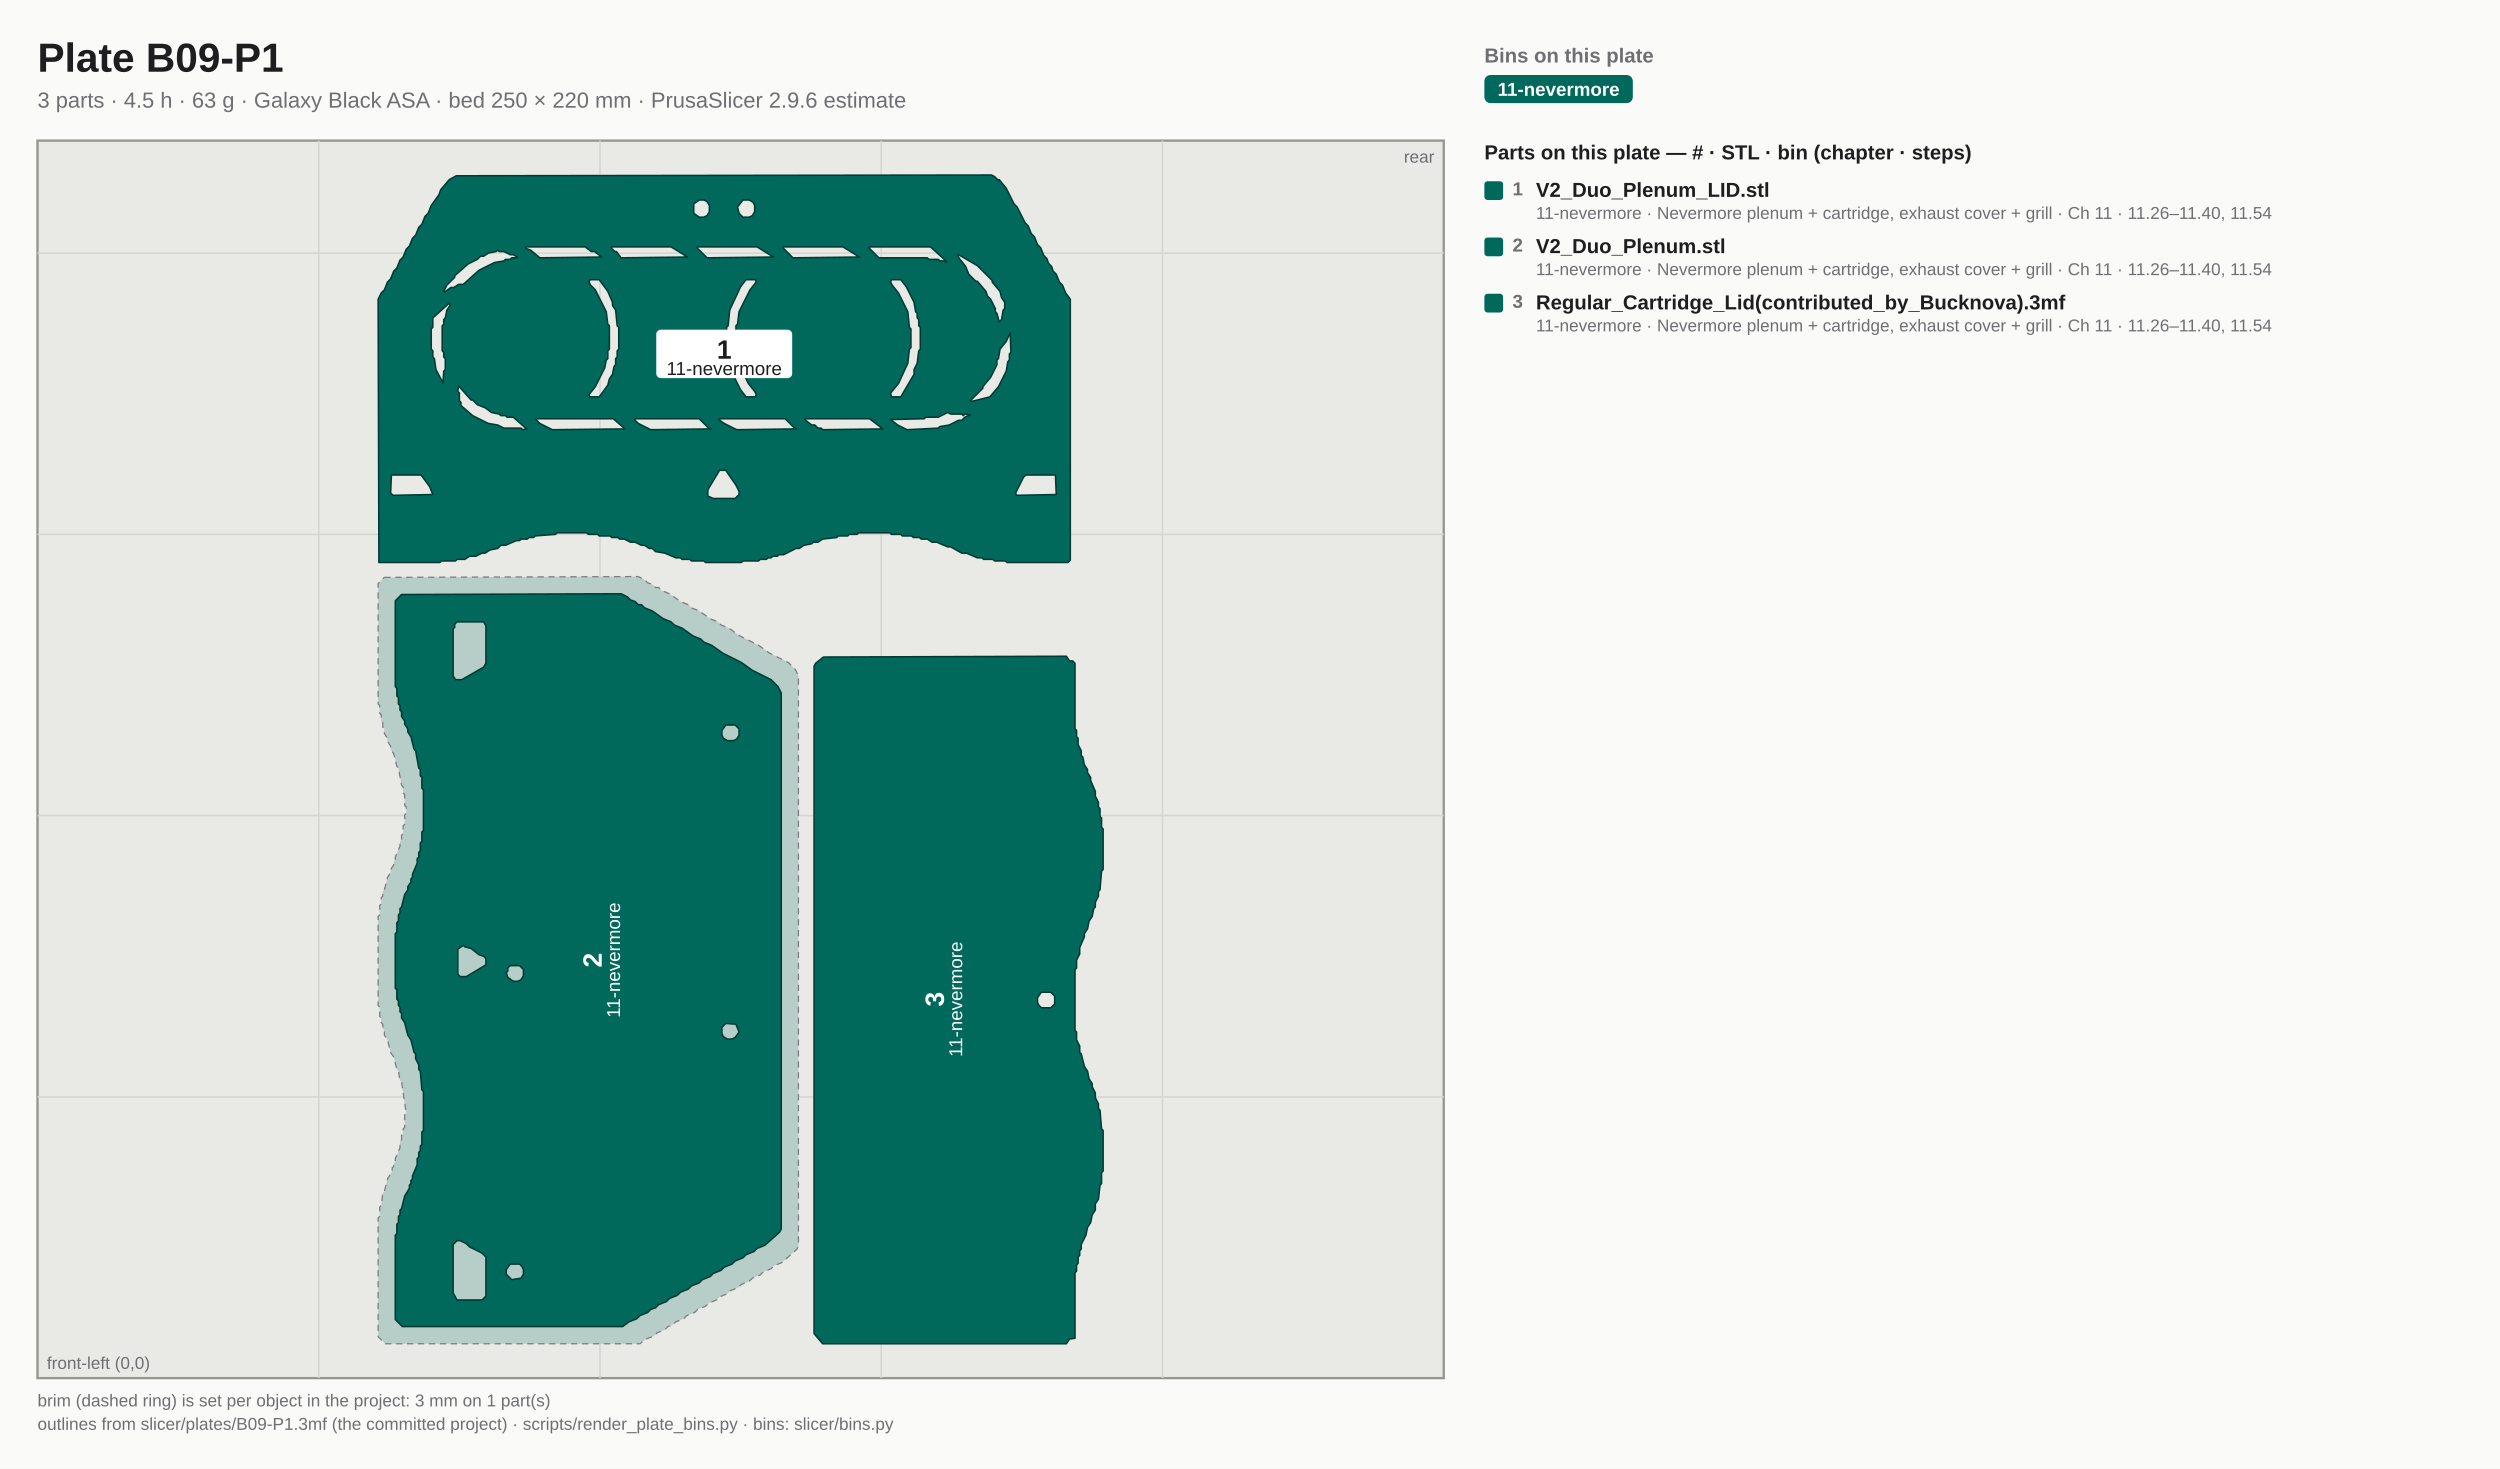
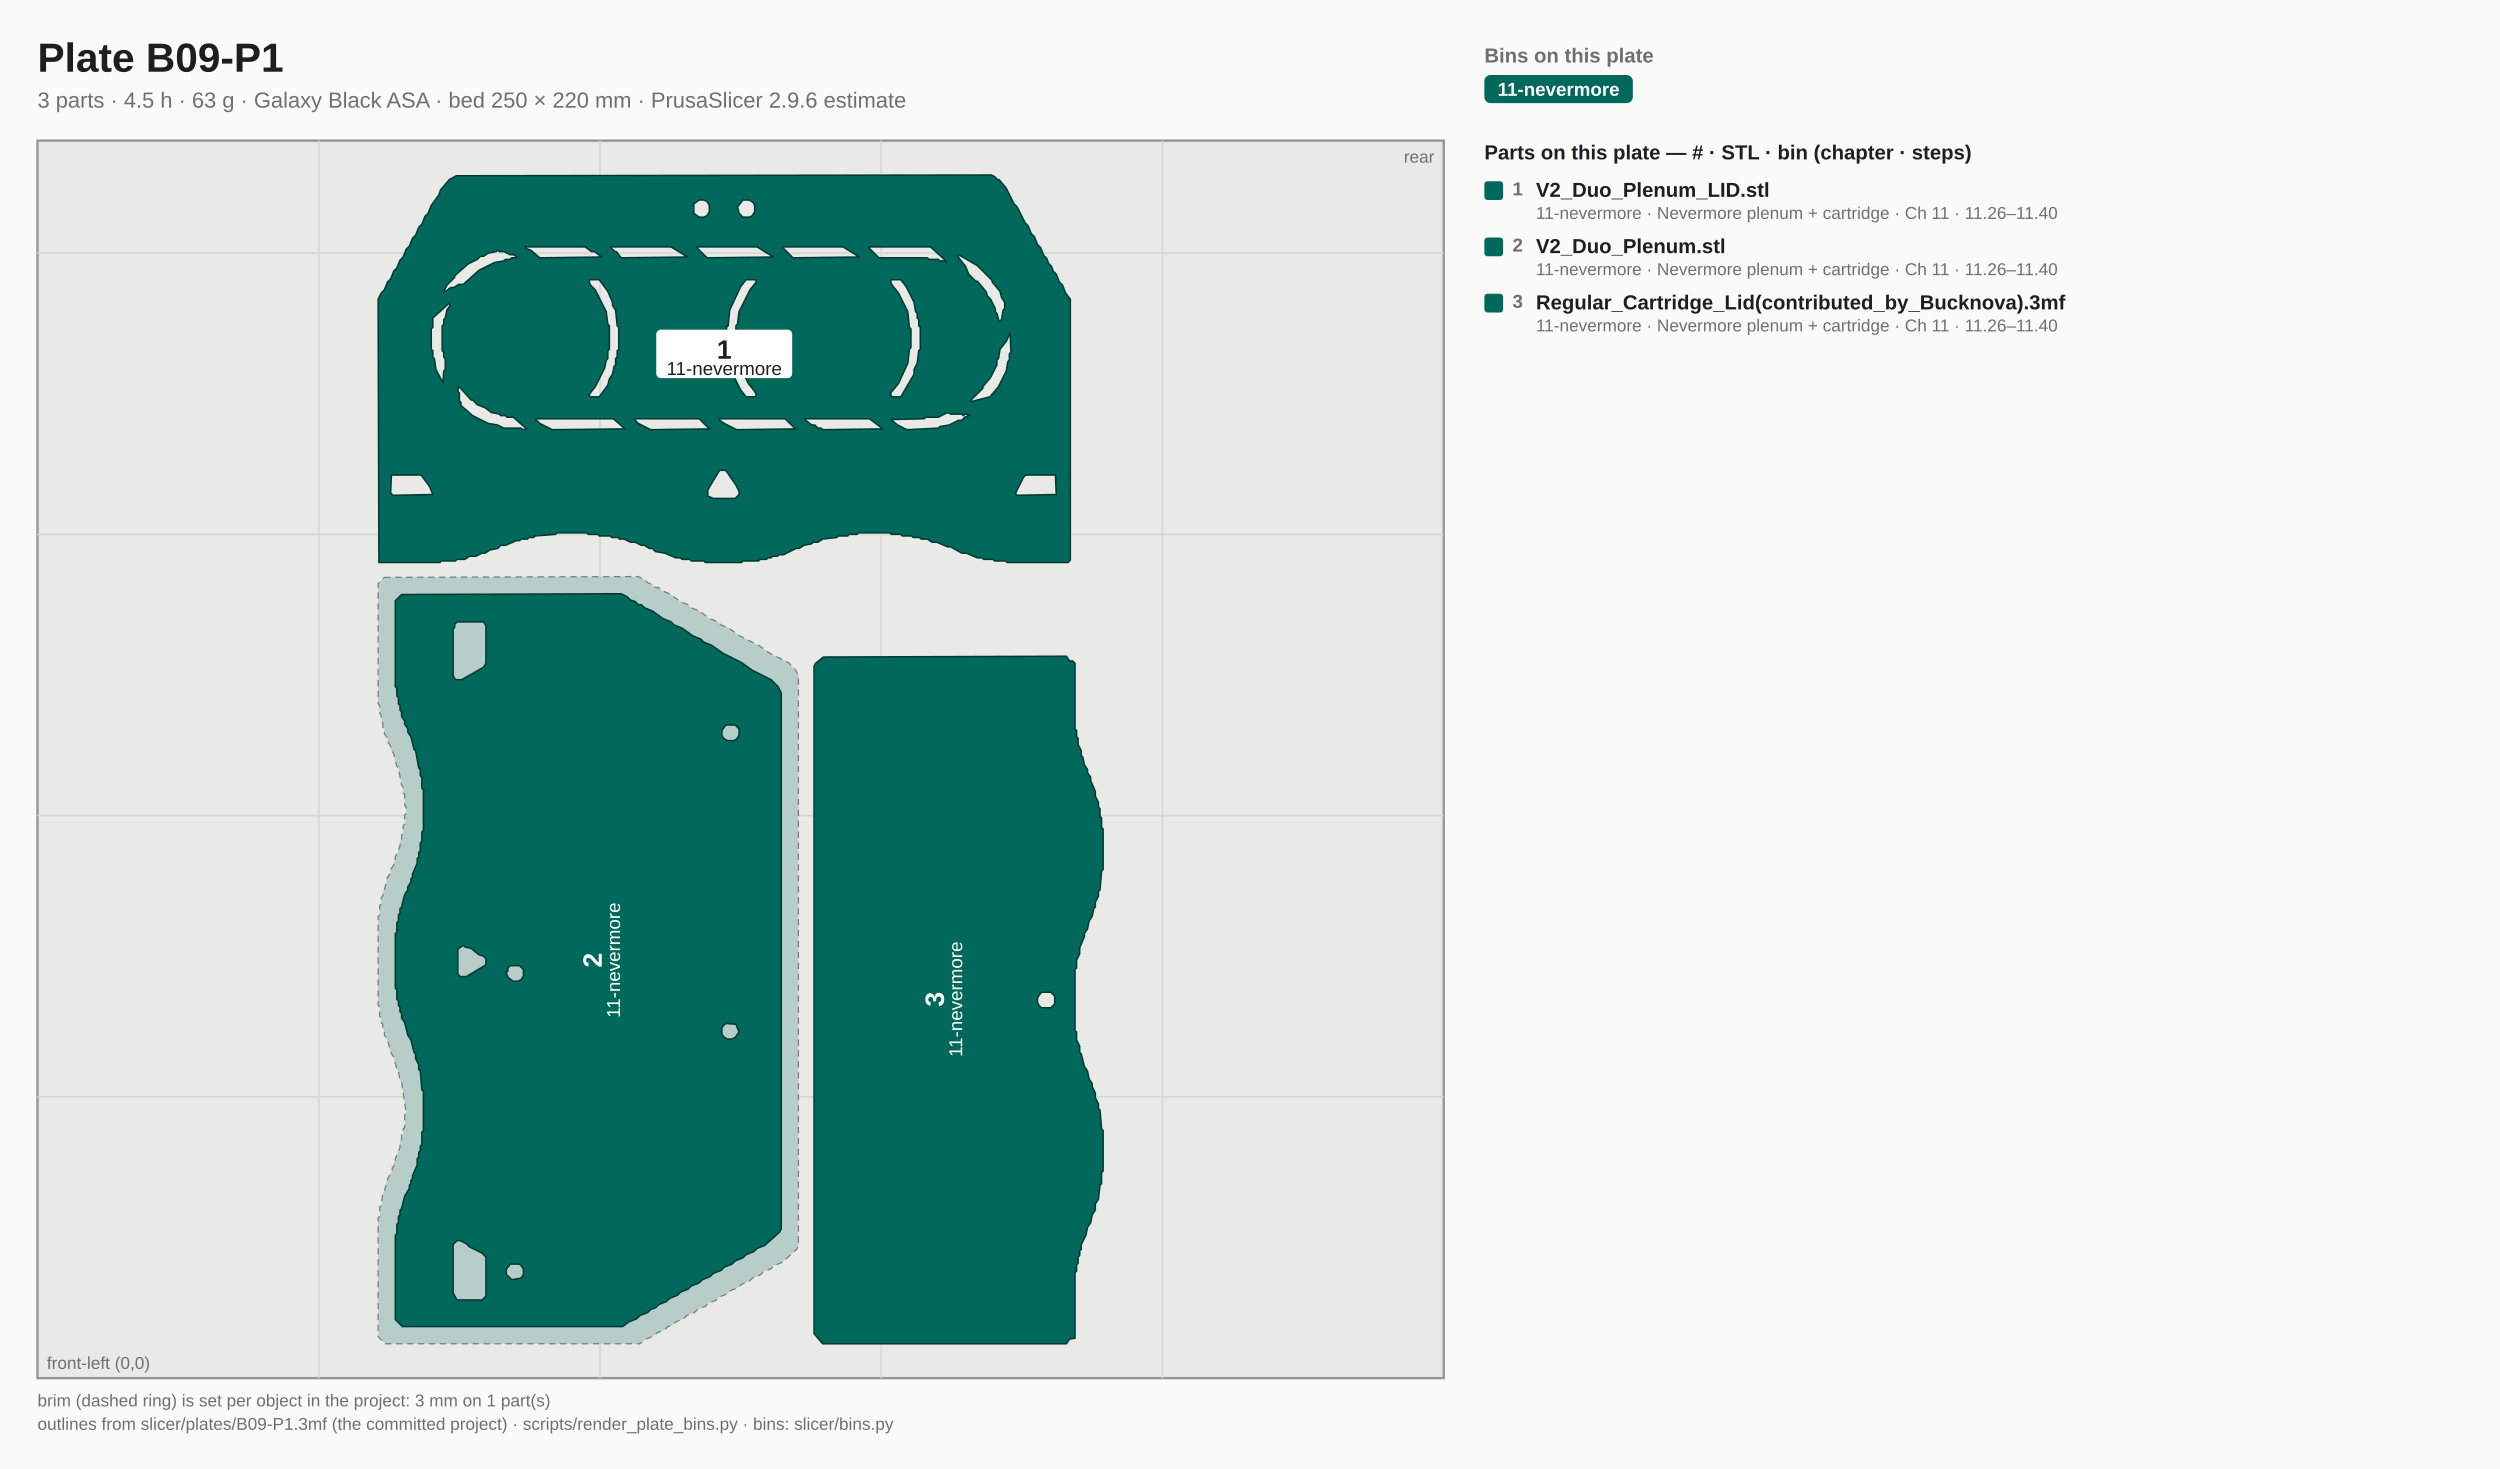
<svg xmlns="http://www.w3.org/2000/svg" width="1600" height="940" viewBox="0 0 1600 940" font-family="Arial, Helvetica, 'DejaVu Sans', sans-serif">
  <rect x="0" y="0" width="1600" height="940" fill="#fafaf9" />
  <text x="24.0" y="45.9" font-size="26" fill="#1e1e20" text-anchor="start" font-weight="bold">Plate B09-P1</text>
  <text x="24.0" y="68.9" font-size="14" fill="#6e6e73" text-anchor="start">3 parts  ·  4.5 h  ·  63 g  ·  Galaxy Black ASA  ·  bed 250 × 220 mm  ·  PrusaSlicer 2.9.6 estimate</text>
  <rect x="24.0" y="90.0" width="900.0" height="792.0" fill="#e9e9e6" stroke="#96968f" stroke-width="1.5" />
  <line x1="204.0" y1="90.0" x2="204.0" y2="882.0" stroke="#d5d5d1" stroke-width="1.0" />
  <line x1="384.0" y1="90.0" x2="384.0" y2="882.0" stroke="#d5d5d1" stroke-width="1.0" />
  <line x1="564.0" y1="90.0" x2="564.0" y2="882.0" stroke="#d5d5d1" stroke-width="1.0" />
  <line x1="744.0" y1="90.0" x2="744.0" y2="882.0" stroke="#d5d5d1" stroke-width="1.0" />
  <line x1="24.0" y1="702.0" x2="924.0" y2="702.0" stroke="#d5d5d1" stroke-width="1.0" />
  <line x1="24.0" y1="522.0" x2="924.0" y2="522.0" stroke="#d5d5d1" stroke-width="1.0" />
  <line x1="24.0" y1="342.0" x2="924.0" y2="342.0" stroke="#d5d5d1" stroke-width="1.0" />
  <line x1="24.0" y1="162.0" x2="924.0" y2="162.0" stroke="#d5d5d1" stroke-width="1.0" />
  <text x="30.0" y="876.1" font-size="11" fill="#6e6e73" text-anchor="start">front-left (0,0)</text>
  <text x="918.0" y="104.1" font-size="11" fill="#6e6e73" text-anchor="end">rear</text>
  <path d="M246.0,369.5 408.5,369.0 412.5,371.0 414.5,373.0 417.5,374.0 419.5,376.0 421.5,376.0 423.5,378.0 428.5,380.0 435.5,385.0 440.5,387.0 442.5,389.0 447.5,391.0 454.5,396.0 459.5,398.0 461.5,400.0 466.5,402.0 473.5,407.0 485.5,413.0 492.5,418.0 504.5,424.0 509.0,428.5 511.0,432.5 511.0,797.5 510.0,799.5 500.5,808.0 495.5,810.0 493.5,812.0 488.5,814.0 486.5,816.0 481.5,818.0 479.5,820.0 474.5,822.0 472.5,824.0 467.5,826.0 465.5,828.0 460.5,830.0 458.5,832.0 453.5,834.0 451.5,836.0 446.5,838.0 444.5,840.0 439.5,842.0 437.5,844.0 432.5,846.0 430.5,848.0 427.5,849.0 425.5,851.0 420.5,853.0 418.5,855.0 413.5,857.0 409.5,860.0 246.5,860.0 242.0,855.5 242.0,779.5 243.0,778.5 243.0,772.5 244.0,771.5 245.0,763.5 246.0,762.5 248.0,754.5 251.0,749.5 251.0,747.5 252.0,746.5 252.0,744.5 253.0,743.5 253.0,741.5 256.0,734.5 256.0,730.5 257.0,729.5 257.0,726.5 258.0,725.5 258.0,722.5 259.0,721.5 259.0,713.5 260.0,712.5 257.0,692.5 256.0,691.5 255.0,685.5 254.0,684.5 252.0,676.5 250.0,673.5 248.0,665.5 246.0,662.5 246.0,659.5 245.0,658.5 245.0,655.5 244.0,654.5 244.0,651.5 243.0,650.5 243.0,644.5 242.0,643.5 242.0,586.5 243.0,585.5 243.0,579.5 244.0,578.5 244.0,574.5 245.0,573.5 245.0,570.5 246.0,569.5 248.0,561.5 250.0,558.5 250.0,556.5 252.0,553.5 252.0,551.5 253.0,550.5 253.0,548.5 256.0,541.5 256.0,538.5 257.0,537.5 257.0,534.5 258.0,533.5 258.0,528.5 259.0,527.5 259.0,521.5 260.0,520.5 260.0,516.5 259.0,515.5 259.0,508.5 258.0,507.5 258.0,503.5 257.0,502.5 255.0,491.5 254.0,490.5 252.0,482.5 250.0,479.5 250.0,477.5 248.0,474.5 248.0,472.5 246.0,469.5 246.0,466.5 245.0,465.5 245.0,462.5 244.0,461.5 244.0,457.5 243.0,456.5 243.0,451.5 242.0,450.5 242.0,373.5Z" fill-rule="evenodd" fill="#b6cdc8" stroke="#7a7a80" stroke-width="0.8" stroke-linejoin="round" stroke-dasharray="4 3" />
  <path d="M257.0,380.5 397.5,380.0 401.5,382.0 403.5,384.0 406.5,385.0 408.5,387.0 410.5,387.0 412.5,389.0 417.5,391.0 424.5,396.0 429.5,398.0 431.5,400.0 436.5,402.0 443.5,407.0 448.5,409.0 450.5,411.0 455.5,413.0 462.5,418.0 474.5,424.0 481.5,429.0 493.5,435.0 498.0,439.5 500.0,443.5 500.0,786.5 499.0,788.5 489.5,797.0 484.5,799.0 482.5,801.0 477.5,803.0 475.5,805.0 470.5,807.0 468.5,809.0 463.5,811.0 461.5,813.0 456.5,815.0 454.5,817.0 449.5,819.0 447.5,821.0 442.5,823.0 440.5,825.0 435.5,827.0 433.5,829.0 428.5,831.0 426.5,833.0 421.5,835.0 419.5,837.0 416.5,838.0 414.5,840.0 409.5,842.0 407.5,844.0 402.5,846.0 398.5,849.0 257.5,849.0 253.0,844.5 253.0,790.5 254.0,789.5 254.0,783.5 255.0,782.5 255.0,778.5 256.0,777.5 256.0,774.5 257.0,773.5 259.0,765.5 262.0,760.5 262.0,758.5 263.0,757.5 263.0,755.5 264.0,754.5 264.0,752.5 267.0,745.5 267.0,741.5 268.0,740.5 268.0,737.5 269.0,736.5 269.0,733.5 270.0,732.5 270.0,724.5 271.0,723.5 271.0,698.5 270.0,697.5 269.0,685.5 268.0,684.5 268.0,681.5 266.0,677.5 266.0,674.5 265.0,673.5 263.0,665.5 261.0,662.5 259.0,654.5 257.0,651.5 257.0,648.5 256.0,647.5 256.0,644.5 255.0,643.5 255.0,640.5 254.0,639.5 254.0,633.5 253.0,632.5 253.0,597.5 254.0,596.5 254.0,590.5 255.0,589.5 255.0,585.5 256.0,584.5 256.0,581.5 257.0,580.5 259.0,572.5 261.0,569.5 261.0,567.5 263.0,564.5 263.0,562.5 264.0,561.5 264.0,559.5 267.0,552.5 267.0,549.5 268.0,548.5 268.0,545.5 269.0,544.5 269.0,539.5 270.0,538.5 270.0,532.5 271.0,531.5 271.0,505.5 270.0,504.5 270.0,497.5 269.0,496.5 269.0,492.5 268.0,491.5 266.0,480.5 265.0,479.5 263.0,471.5 261.0,468.5 261.0,466.5 259.0,463.5 259.0,461.5 257.0,458.5 257.0,455.5 256.0,454.5 256.0,451.5 255.0,450.5 255.0,446.5 254.0,445.5 254.0,440.5 253.0,439.5 253.0,384.5Z M292.5,398.0 291.0,399.5 291.0,401.5 290.0,402.5 290.0,432.5 291.5,435.0 295.5,435.0 309.5,427.0 311.0,424.5 311.0,400.5 309.5,398.0Z M464.5,464.0 462.0,467.5 462.0,470.5 463.0,472.5 465.5,474.0 469.5,474.0 471.5,473.0 473.0,470.5 473.0,466.5 470.5,464.0Z M296.5,605.0 293.0,607.5 293.0,623.5 294.5,625.0 298.5,625.0 311.0,617.5 311.0,613.5 309.5,612.0 306.5,611.0 301.5,607.0 297.5,606.0Z M326.5,618.0 325.0,619.5 325.0,621.5 324.0,622.5 325.0,625.5 328.5,628.0 331.5,628.0 333.5,627.0 335.0,624.5 335.0,620.5 332.5,618.0Z M464.5,655.0 462.0,657.5 462.0,661.5 463.0,663.5 465.5,665.0 468.5,665.0 470.5,664.0 473.0,660.5 471.0,655.5Z M292.5,794.0 290.0,796.5 290.0,827.5 292.5,832.0 308.5,832.0 311.0,829.5 311.0,804.5 308.5,802.0 300.5,798.0 298.5,796.0 294.5,794.0Z M326.5,809.0 324.0,812.5 324.0,815.5 327.5,819.0 333.5,818.0 335.0,815.5 335.0,812.5 334.0,810.5 332.5,809.0Z" fill-rule="evenodd" fill="#00695c" stroke="#003a33" stroke-width="1.0" stroke-linejoin="round" />
  <path d="M292.0,112.5 634.5,112.0 636.5,113.0 638.5,115.0 639.5,115.0 644.0,120.5 649.0,130.5 651.0,132.5 656.0,142.5 658.0,144.5 660.0,149.5 662.0,151.5 664.0,156.5 666.0,158.5 668.0,163.5 670.0,165.5 671.0,168.5 673.0,170.5 674.0,173.5 676.0,175.5 678.0,180.5 680.0,182.5 682.0,187.5 685.0,191.5 685.0,358.5 683.5,360.0 644.5,360.0 643.5,359.0 636.5,359.0 635.5,358.0 629.5,358.0 628.5,357.0 625.5,357.0 618.5,354.0 615.5,354.0 608.5,350.0 606.5,350.0 599.5,347.0 596.5,347.0 593.5,345.0 589.5,345.0 588.5,344.0 584.5,344.0 583.5,343.0 577.5,343.0 576.5,342.0 570.5,342.0 569.5,341.0 549.5,341.0 548.5,342.0 543.5,342.0 542.5,343.0 536.5,343.0 535.5,344.0 526.5,345.0 523.5,347.0 520.5,347.0 519.5,348.0 514.5,349.0 511.5,351.0 509.5,351.0 501.5,355.0 498.5,355.0 497.5,356.0 494.5,356.0 493.5,357.0 491.5,357.0 490.5,358.0 486.5,358.0 485.5,359.0 475.5,359.0 474.5,360.0 451.5,360.0 450.5,359.0 442.5,359.0 441.5,358.0 436.5,358.0 435.5,357.0 432.5,357.0 425.5,354.0 419.5,353.0 417.5,351.0 415.5,351.0 412.5,349.0 410.5,349.0 406.5,347.0 403.5,347.0 399.5,345.0 396.5,345.0 395.5,344.0 391.5,344.0 390.5,343.0 383.5,343.0 382.5,342.0 376.5,342.0 375.5,341.0 356.5,341.0 355.5,342.0 342.5,343.0 341.5,344.0 338.5,344.0 337.5,345.0 333.5,345.0 332.5,346.0 330.5,346.0 323.5,349.0 320.5,349.0 318.5,351.0 313.5,352.0 310.5,354.0 308.5,354.0 304.5,356.0 300.5,356.0 297.5,358.0 292.5,358.0 291.5,359.0 282.5,359.0 281.5,360.0 242.5,360.0 242.0,191.5 244.0,187.5 246.0,185.5 248.0,180.5 250.0,178.5 252.0,173.5 254.0,171.5 256.0,166.5 258.0,164.5 260.0,159.5 262.0,157.5 264.0,152.5 266.0,150.5 268.0,145.5 270.0,143.5 272.0,138.5 274.0,136.5 276.0,131.5 281.0,124.5 282.0,121.5 287.5,115.0Z M447.5,128.0 444.0,130.5 444.0,136.5 447.5,139.0 450.5,139.0 452.5,138.0 454.0,135.5 454.0,131.5 452.5,129.0 450.5,128.0Z M475.5,128.0 472.0,132.5 473.0,136.5 475.5,139.0 479.5,139.0 481.5,138.0 483.0,135.5 483.0,131.5 482.0,129.5 479.5,128.0Z M336.5,158.0 336.5,159.0 339.5,160.0 345.5,165.0 385.0,164.5 380.5,161.0 378.5,161.0 374.5,158.0Z M391.5,158.0 391.0,158.5 393.5,161.0 394.5,161.0 397.5,165.0 440.0,164.5 429.5,158.0Z M446.5,158.0 446.0,158.5 452.5,165.0 495.0,164.5 484.5,158.0Z M501.5,158.0 501.0,158.5 507.5,165.0 550.0,164.5 539.5,158.0Z M556.5,158.0 556.0,158.5 562.5,165.0 593.5,165.0 594.5,166.0 600.5,166.0 601.5,167.0 604.5,167.0 605.5,168.0 606.0,167.5 595.5,158.0Z M318.5,160.0 317.5,161.0 312.5,162.0 309.5,164.0 307.5,164.0 305.5,166.0 299.5,169.0 291.0,176.5 291.0,177.5 286.0,182.5 284.0,186.5 284.5,187.0 288.5,184.0 290.5,184.0 293.5,182.0 296.5,182.0 306.5,173.0 316.5,168.0 322.5,167.0 323.5,166.0 326.5,166.0 327.5,165.0 330.5,165.0 331.0,164.5 328.5,163.0 326.5,163.0 322.5,161.0 319.5,161.0Z M613.5,163.0 613.0,163.5 614.0,165.5 618.0,170.5 620.0,175.5 624.5,180.0 625.5,180.0 631.0,186.5 632.0,189.5 634.0,191.5 637.0,197.5 637.0,199.5 638.0,200.5 639.5,206.0 641.0,204.5 642.0,198.5 643.0,197.5 643.0,193.5 641.0,190.5 640.0,186.5 635.0,180.5 635.0,179.5 625.5,170.0Z M377.5,179.0 377.0,180.5 378.0,182.5 381.0,185.5 388.0,199.5 389.0,207.5 390.0,208.5 390.0,223.5 389.0,224.5 389.0,229.5 388.0,230.5 387.0,235.5 381.0,247.5 377.0,252.5 377.5,254.0 383.5,254.0 389.0,246.5 390.0,242.5 392.0,239.5 393.0,234.5 394.0,233.5 394.0,229.5 395.0,228.5 395.0,224.5 396.0,223.5 396.0,209.5 395.0,208.5 394.0,198.5 392.0,195.5 392.0,193.5 389.0,186.5 383.5,179.0Z M477.5,179.0 474.0,183.5 467.0,198.5 466.0,208.5 465.0,209.5 465.0,223.5 466.0,224.5 466.0,228.5 467.0,229.5 467.0,233.5 468.0,234.5 469.0,239.5 474.0,249.5 477.5,254.0 483.5,254.0 484.0,252.5 483.0,250.5 479.0,245.5 474.0,235.5 474.0,233.5 472.0,229.5 472.0,224.5 471.0,223.5 471.0,208.5 472.0,207.5 473.0,199.5 480.0,185.5 484.0,180.5 483.5,179.0Z M570.5,179.0 570.0,180.5 571.0,182.5 575.0,187.5 581.0,199.5 582.0,209.5 583.0,210.5 583.0,222.5 582.0,223.5 581.0,232.5 575.0,245.5 570.0,251.5 570.5,254.0 576.5,254.0 585.0,239.5 585.0,236.5 587.0,232.5 588.0,224.5 589.0,223.5 589.0,209.5 588.0,208.5 588.0,204.5 587.0,203.5 587.0,200.5 586.0,199.5 585.0,193.5 580.0,183.5 576.5,179.0Z M287.5,194.0 277.0,203.5 277.0,209.5 276.0,210.5 276.0,223.5 277.0,224.5 277.0,228.5 278.0,229.5 279.0,236.5 283.5,245.0 284.0,237.5 285.0,236.5 285.0,229.5 284.0,228.5 284.0,225.5 283.0,224.5 283.0,208.5 284.0,207.5 284.0,204.5 285.0,203.5 286.0,198.5 288.0,195.5Z M646.5,213.0 644.0,218.5 640.0,223.5 639.0,229.5 638.0,230.5 638.0,233.5 634.0,241.5 629.0,247.5 629.0,248.5 621.0,256.5 621.5,257.0 633.5,254.0 639.0,247.5 644.0,237.5 645.0,231.5 646.0,230.5 646.0,226.5 647.0,225.5Z M293.5,247.0 293.0,250.5 294.0,251.5 294.0,256.5 295.0,257.5 295.0,259.5 302.5,266.0 312.5,271.0 318.5,272.0 322.5,274.0 333.5,274.0 334.5,275.0 337.0,274.5 328.5,267.0 324.5,267.0 323.5,266.0 320.5,266.0 319.5,265.0 314.5,264.0 310.5,261.0 305.5,259.0 302.5,256.0 301.5,256.0Z M606.5,264.0 600.5,267.0 592.5,267.0 591.5,268.0 570.0,268.5 574.5,272.0 580.5,275.0 600.5,274.0 601.5,273.0 607.5,272.0 613.5,269.0 615.5,269.0 617.5,267.0 621.0,265.5 617.5,265.0 616.5,266.0 615.5,265.0 608.5,265.0Z M343.5,268.0 343.0,268.5 345.5,271.0 353.5,275.0 400.0,274.5 392.5,268.0Z M406.5,268.0 406.0,268.5 408.5,271.0 416.5,275.0 455.0,274.5 453.5,274.0 447.5,268.0Z M460.5,268.0 460.0,268.5 463.5,271.0 471.5,275.0 510.0,274.5 508.5,274.0 502.5,268.0Z M515.5,268.0 515.0,268.5 519.5,272.0 521.5,272.0 523.5,274.0 525.5,274.0 526.5,275.0 565.0,274.5 556.5,268.0Z M460.5,301.0 453.0,313.5 453.0,317.5 456.5,319.0 470.5,319.0 473.0,316.5 473.0,314.5 471.0,310.5 464.5,301.0Z M250.5,304.0 250.0,315.5 251.5,317.0 277.0,316.5 275.0,311.5 269.5,304.0Z M656.5,304.0 655.0,305.5 650.0,315.5 650.5,317.0 676.0,316.5 675.5,304.0Z" fill-rule="evenodd" fill="#00695c" stroke="#003a33" stroke-width="1.0" stroke-linejoin="round" />
  <path d="M527.0,420.5 682.5,420.0 684.5,423.0 686.5,423.0 688.0,424.5 688.0,466.5 689.0,467.5 689.0,471.5 690.0,472.5 690.0,476.5 692.0,480.5 692.0,483.5 693.0,484.5 694.0,489.5 696.0,492.5 696.0,494.5 698.0,497.5 698.0,499.5 701.0,506.5 701.0,509.5 703.0,513.5 703.0,516.5 704.0,517.5 704.0,522.5 705.0,523.5 705.0,529.5 706.0,530.5 706.0,556.5 705.0,557.5 704.0,569.5 703.0,570.5 703.0,573.5 701.0,577.5 701.0,580.5 700.0,581.5 699.0,586.5 697.0,589.5 696.0,594.5 694.0,597.5 694.0,599.5 691.0,606.5 691.0,610.5 689.0,614.5 689.0,619.5 688.0,620.5 688.0,659.5 689.0,660.5 689.0,665.5 691.0,669.5 691.0,673.5 692.0,674.5 694.0,682.5 696.0,685.5 697.0,690.5 699.0,693.5 699.0,695.5 701.0,699.5 701.0,702.5 703.0,706.5 703.0,709.5 704.0,710.5 705.0,722.5 706.0,723.5 706.0,749.5 705.0,750.5 705.0,757.5 704.0,758.5 703.0,767.5 701.0,770.5 701.0,774.5 699.0,777.5 698.0,782.5 696.0,785.5 695.0,790.5 692.0,796.5 692.0,799.5 691.0,800.5 691.0,803.5 690.0,804.5 690.0,808.5 689.0,809.5 689.0,813.5 688.0,814.5 688.0,856.5 684.5,857.0 682.5,860.0 526.5,860.0 521.0,853.5 521.0,426.5 522.0,424.5Z M666.5,635.0 664.0,638.5 664.0,641.5 665.0,643.5 666.5,645.0 672.5,645.0 675.0,642.5 675.0,637.5 672.5,635.0Z" fill-rule="evenodd" fill="#00695c" stroke="#003a33" stroke-width="1.0" stroke-linejoin="round" />
  <text x="379.0" y="620.6" font-size="17" fill="#ffffff" text-anchor="middle" font-weight="bold" transform="rotate(-90 379.0 614.5)">2</text>
  <text x="392.5" y="618.8" font-size="12" fill="#ffffff" text-anchor="middle" transform="rotate(-90 392.5 614.5)">11-nevermore</text>
  <rect x="420.0" y="211.0" width="87.0" height="31.0" rx="3.0" fill="#ffffff" />
  <text x="463.5" y="229.6" font-size="17" fill="#1e1e20" text-anchor="middle" font-weight="bold">1</text>
  <text x="463.5" y="240.0" font-size="12" fill="#1e1e20" text-anchor="middle">11-nevermore</text>
  <text x="598.0" y="645.6" font-size="17" fill="#ffffff" text-anchor="middle" font-weight="bold" transform="rotate(-90 598.0 639.5)">3</text>
  <text x="611.5" y="643.8" font-size="12" fill="#ffffff" text-anchor="middle" transform="rotate(-90 611.5 639.5)">11-nevermore</text>
  <text x="950.0" y="40.0" font-size="13" fill="#6e6e73" text-anchor="start" font-weight="bold">Bins on this plate</text>
  <rect x="950.0" y="48.0" width="95.0" height="18.0" rx="4.0" fill="#00695c" />
  <text x="997.5" y="61.3" font-size="12" fill="#ffffff" text-anchor="middle" font-weight="bold">11-nevermore</text>
  <text x="950.0" y="102.0" font-size="13" fill="#1e1e20" text-anchor="start" font-weight="bold">Parts on this plate  —  # · STL · bin (chapter · steps)</text>
  <rect x="950.0" y="116.0" width="12.0" height="12.0" rx="2.0" fill="#00695c" />
  <text x="968.0" y="125.0" font-size="12" fill="#6e6e73" text-anchor="start" font-weight="bold">1</text>
  <text x="983.0" y="126.0" font-size="13" fill="#1e1e20" text-anchor="start" font-weight="bold">V2_Duo_Plenum_LID.stl</text>
-   <text x="983.0" y="140.1" font-size="11" fill="#6e6e73" text-anchor="start">11-nevermore · Nevermore plenum + cartridge, exhaust cover + grill · Ch 11 · 11.26–11.40, 11.54</text>
+   <text x="983.0" y="140.1" font-size="11" fill="#6e6e73" text-anchor="start">11-nevermore · Nevermore plenum + cartridge · Ch 11 · 11.26–11.40</text>
  <rect x="950.0" y="152.0" width="12.0" height="12.0" rx="2.0" fill="#00695c" />
  <text x="968.0" y="161.0" font-size="12" fill="#6e6e73" text-anchor="start" font-weight="bold">2</text>
  <text x="983.0" y="162.0" font-size="13" fill="#1e1e20" text-anchor="start" font-weight="bold">V2_Duo_Plenum.stl</text>
-   <text x="983.0" y="176.1" font-size="11" fill="#6e6e73" text-anchor="start">11-nevermore · Nevermore plenum + cartridge, exhaust cover + grill · Ch 11 · 11.26–11.40, 11.54</text>
+   <text x="983.0" y="176.1" font-size="11" fill="#6e6e73" text-anchor="start">11-nevermore · Nevermore plenum + cartridge · Ch 11 · 11.26–11.40</text>
  <rect x="950.0" y="188.0" width="12.0" height="12.0" rx="2.0" fill="#00695c" />
  <text x="968.0" y="197.0" font-size="12" fill="#6e6e73" text-anchor="start" font-weight="bold">3</text>
  <text x="983.0" y="198.0" font-size="13" fill="#1e1e20" text-anchor="start" font-weight="bold">Regular_Cartridge_Lid(contributed_by_Bucknova).3mf</text>
-   <text x="983.0" y="212.1" font-size="11" fill="#6e6e73" text-anchor="start">11-nevermore · Nevermore plenum + cartridge, exhaust cover + grill · Ch 11 · 11.26–11.40, 11.54</text>
+   <text x="983.0" y="212.1" font-size="11" fill="#6e6e73" text-anchor="start">11-nevermore · Nevermore plenum + cartridge · Ch 11 · 11.26–11.40</text>
  <text x="24.0" y="900.1" font-size="11" fill="#6e6e73" text-anchor="start">brim (dashed ring) is set per object in the project: 3 mm on 1 part(s)</text>
  <text x="24.0" y="915.1" font-size="11" fill="#6e6e73" text-anchor="start">outlines from slicer/plates/B09-P1.3mf (the committed project) · scripts/render_plate_bins.py · bins: slicer/bins.py</text>
</svg>
